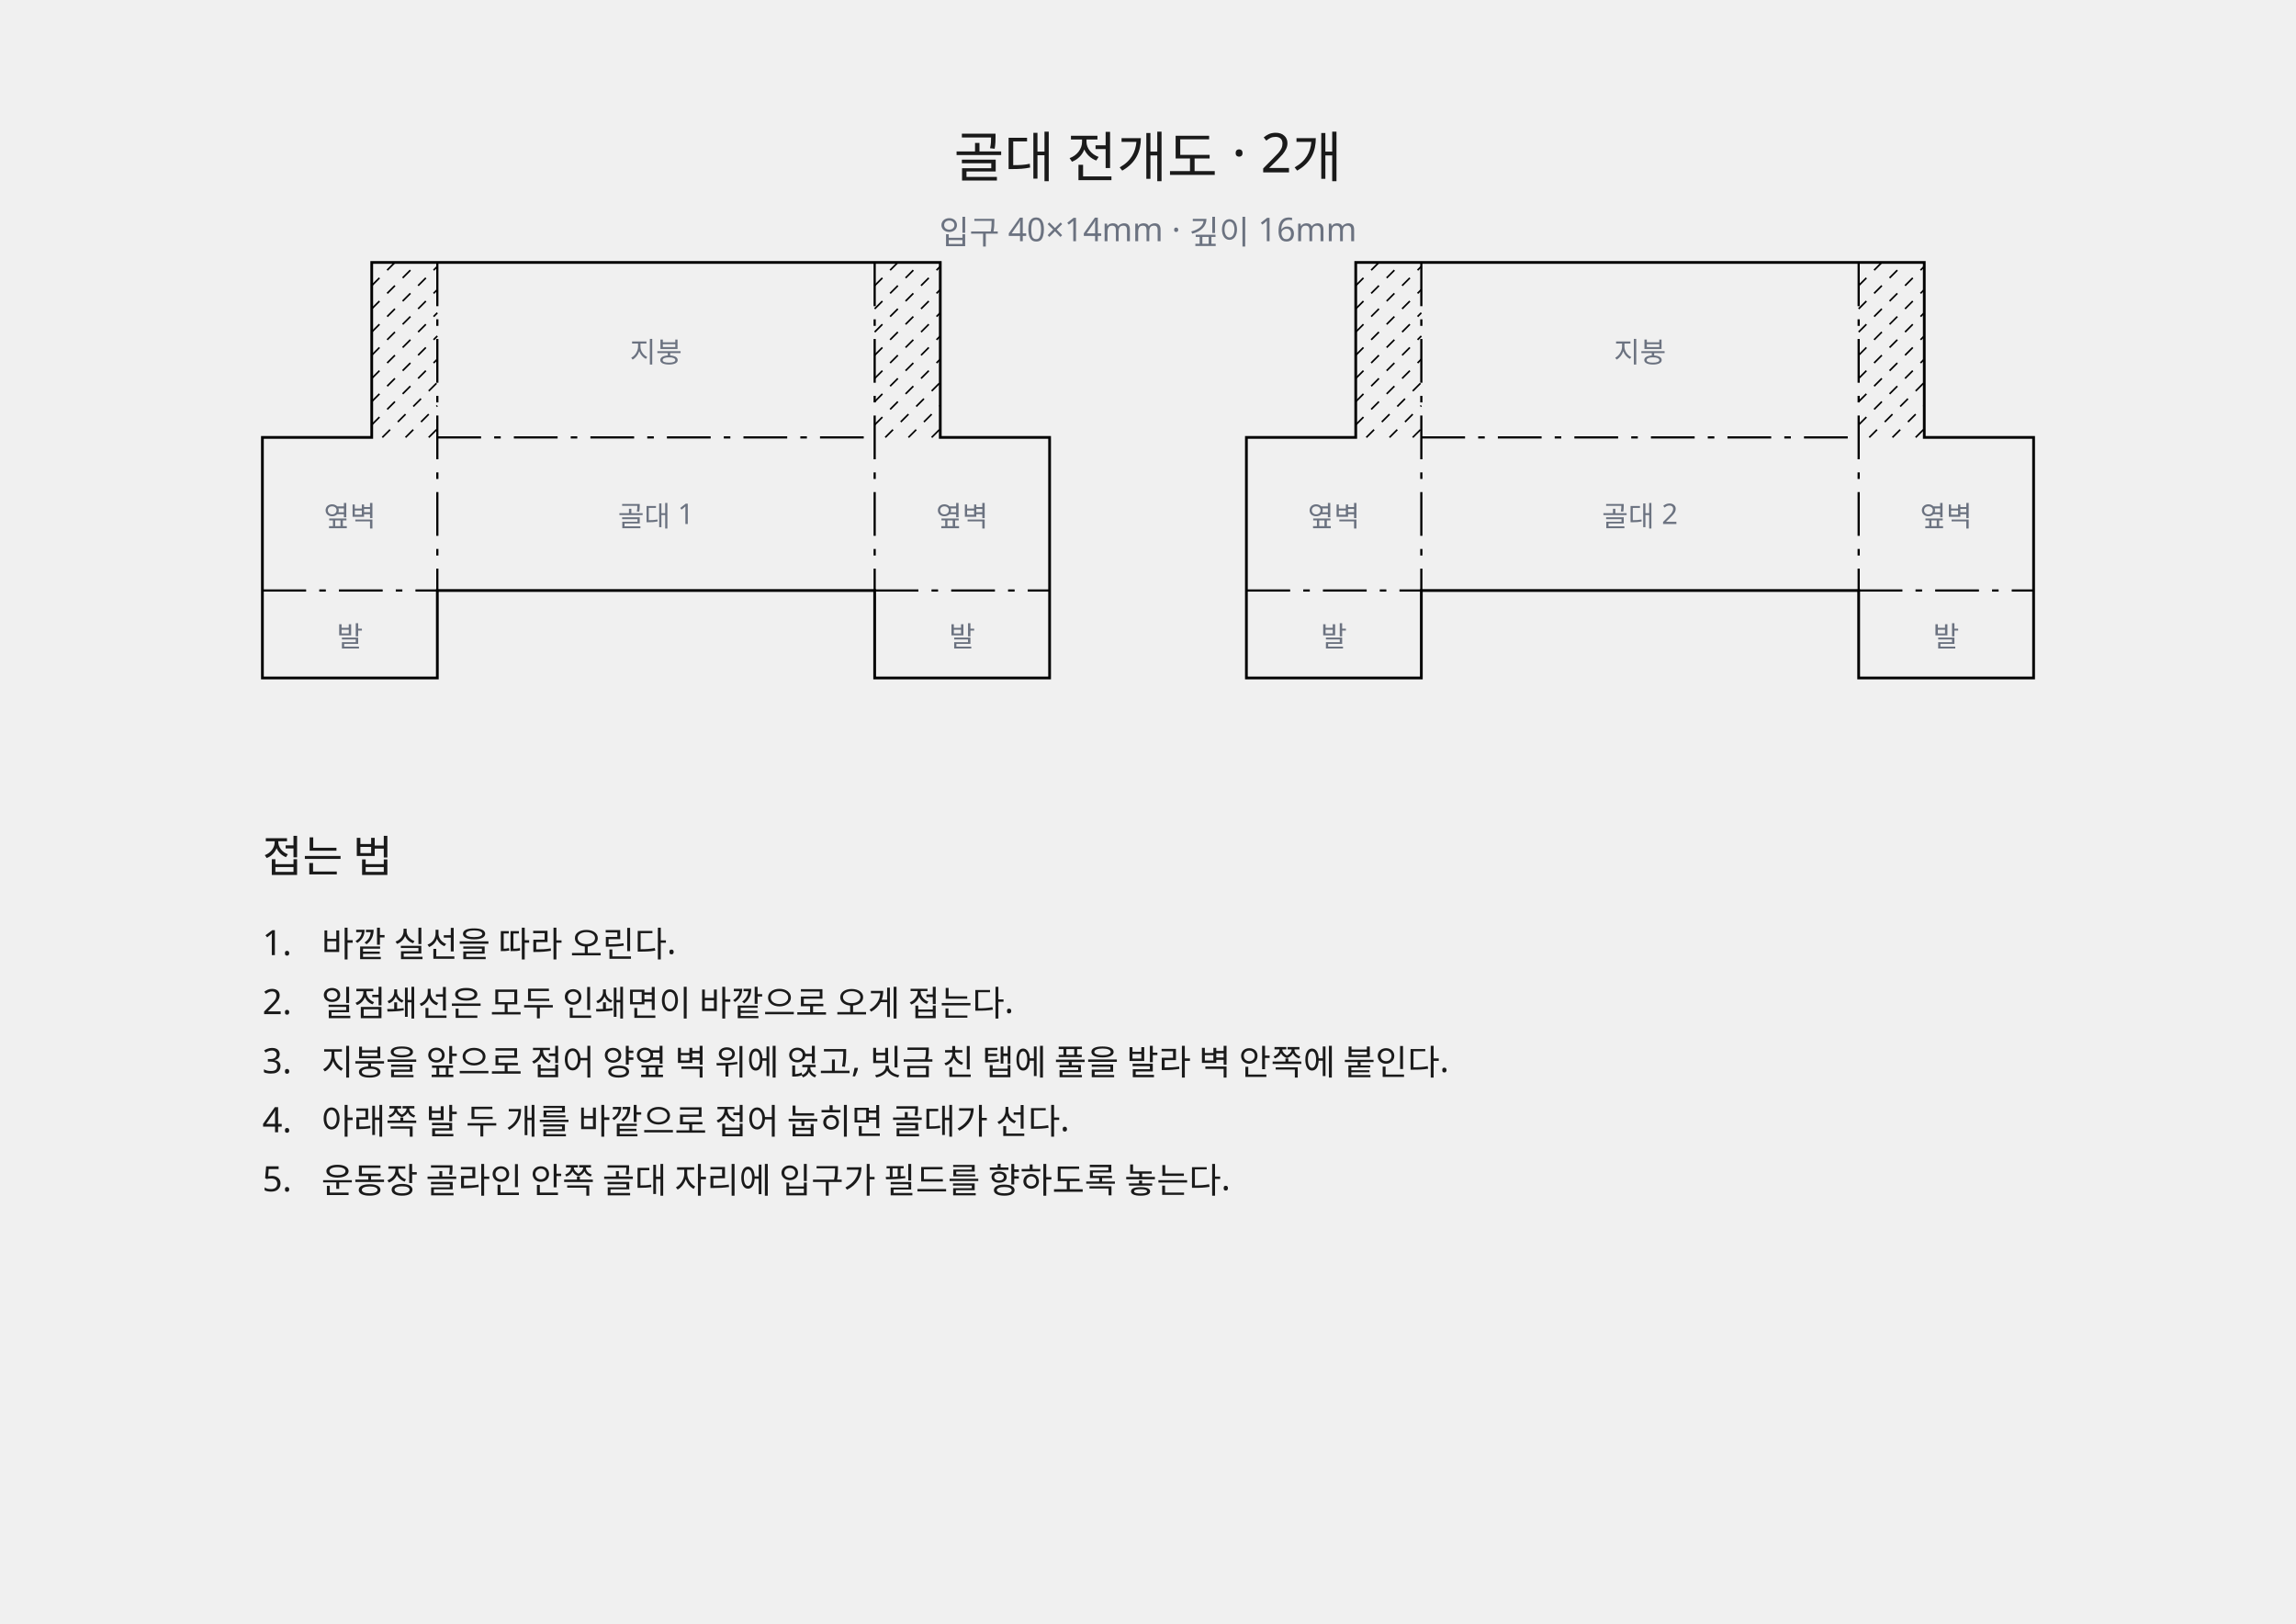
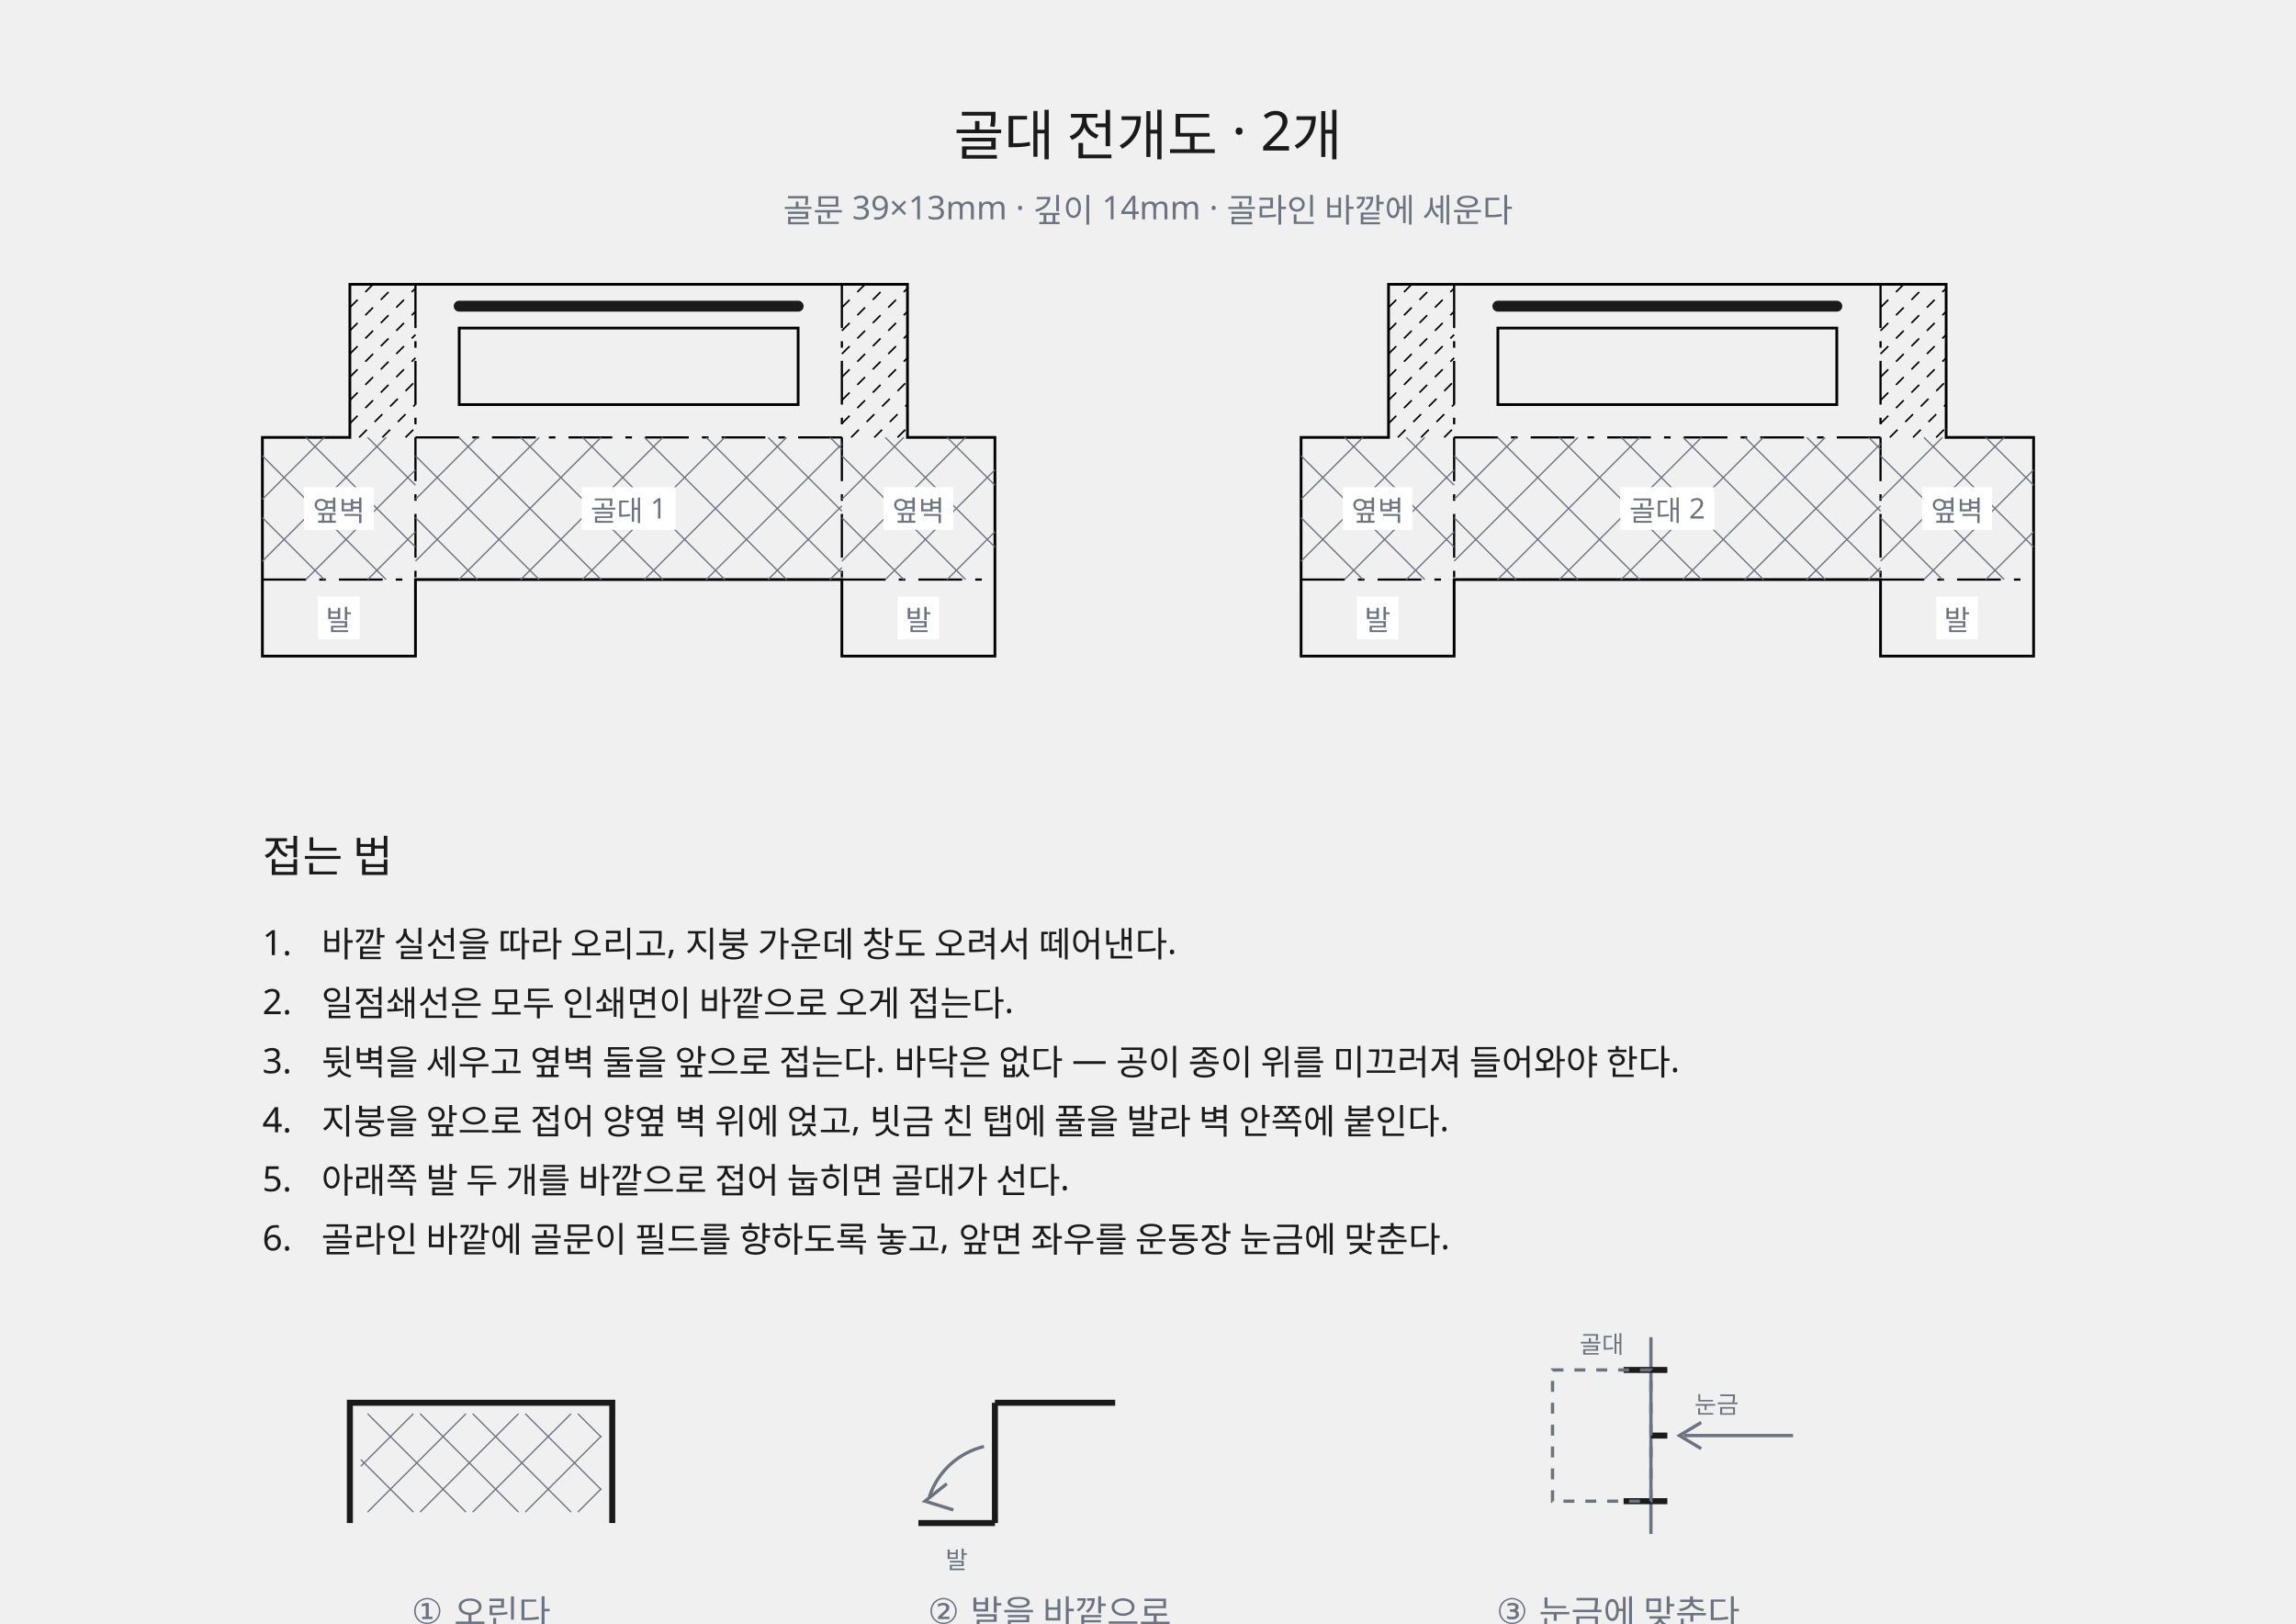
<svg xmlns="http://www.w3.org/2000/svg" width="210mm" height="148.5mm" viewBox="0 0 210 148.5" font-family="Noto Sans KR">
  <g id="pc-cut" fill="none" stroke="#000000" stroke-width="0.25" stroke-linecap="butt">
-     <path d="M 34 24 H 86 V 40 H 96 V 62 H 80 V 54 H 40 V 62 H 24 V 40 H 34 Z" />
-     <path d="M 124 24 H 176 V 40 H 186 V 62 H 170 V 54 H 130 V 62 H 114 V 40 H 124 Z" />
+     <path d="M 32 26 H 83 V 40 H 91 V 60 H 77 V 53 H 38 V 60 H 24 V 40 H 32 Z" />
+     <path d="M 127 26 H 178 V 40 H 186 V 60 H 172 V 53 H 133 V 60 H 119 V 40 H 127 Z" />
+     <rect x="42" y="30" width="31" height="7" />
+     <rect x="137" y="30" width="31" height="7" />
  </g>
  <g id="pc-fold-mountain" fill="none" stroke="#000000" stroke-width="0.2" stroke-dasharray="4 1.2 0.6 1.2" stroke-linecap="butt">
-     <line x1="40" y1="24" x2="40" y2="54" />
-     <line x1="80" y1="24" x2="80" y2="54" />
-     <line x1="40" y1="40" x2="80" y2="40" />
-     <line x1="24" y1="54" x2="40" y2="54" />
-     <line x1="80" y1="54" x2="96" y2="54" />
-     <line x1="130" y1="24" x2="130" y2="54" />
-     <line x1="170" y1="24" x2="170" y2="54" />
-     <line x1="130" y1="40" x2="170" y2="40" />
-     <line x1="114" y1="54" x2="130" y2="54" />
-     <line x1="170" y1="54" x2="186" y2="54" />
+     <line x1="38" y1="26" x2="38" y2="53" />
+     <line x1="77" y1="26" x2="77" y2="53" />
+     <line x1="38" y1="40" x2="77" y2="40" />
+     <line x1="24" y1="53" x2="38" y2="53" />
+     <line x1="77" y1="53" x2="91" y2="53" />
+     <line x1="133" y1="26" x2="133" y2="53" />
+     <line x1="172" y1="26" x2="172" y2="53" />
+     <line x1="133" y1="40" x2="172" y2="40" />
+     <line x1="119" y1="53" x2="133" y2="53" />
+     <line x1="172" y1="53" x2="186" y2="53" />
  </g>
  <g id="pc-glue" fill="none" stroke="#000000" stroke-width="0.15" stroke-dasharray="1 1" stroke-linecap="butt">
-     <line x1="34" y1="26.121" x2="36.121" y2="24" />
-     <line x1="34" y1="28.243" x2="38.243" y2="24" />
-     <line x1="34" y1="30.364" x2="40" y2="24.364" />
-     <line x1="34" y1="32.485" x2="40" y2="26.485" />
-     <line x1="34" y1="34.607" x2="40" y2="28.607" />
-     <line x1="34" y1="36.728" x2="40" y2="30.728" />
-     <line x1="34" y1="38.849" x2="40" y2="32.849" />
-     <line x1="34.971" y1="40" x2="40" y2="34.971" />
-     <line x1="37.092" y1="40" x2="40" y2="37.092" />
-     <line x1="39.213" y1="40" x2="40" y2="39.213" />
-     <line x1="80" y1="26.121" x2="82.121" y2="24" />
-     <line x1="80" y1="28.243" x2="84.243" y2="24" />
-     <line x1="80" y1="30.364" x2="86" y2="24.364" />
-     <line x1="80" y1="32.485" x2="86" y2="26.485" />
-     <line x1="80" y1="34.607" x2="86" y2="28.607" />
-     <line x1="80" y1="36.728" x2="86" y2="30.728" />
-     <line x1="80" y1="38.849" x2="86" y2="32.849" />
-     <line x1="80.971" y1="40" x2="86" y2="34.971" />
-     <line x1="83.092" y1="40" x2="86" y2="37.092" />
-     <line x1="85.213" y1="40" x2="86" y2="39.213" />
-     <line x1="124" y1="26.121" x2="126.121" y2="24" />
-     <line x1="124" y1="28.243" x2="128.243" y2="24" />
-     <line x1="124" y1="30.364" x2="130" y2="24.364" />
-     <line x1="124" y1="32.485" x2="130" y2="26.485" />
-     <line x1="124" y1="34.607" x2="130" y2="28.607" />
-     <line x1="124" y1="36.728" x2="130" y2="30.728" />
-     <line x1="124" y1="38.849" x2="130" y2="32.849" />
-     <line x1="124.971" y1="40" x2="130" y2="34.971" />
-     <line x1="127.092" y1="40" x2="130" y2="37.092" />
-     <line x1="129.213" y1="40" x2="130" y2="39.213" />
-     <line x1="170" y1="26.121" x2="172.121" y2="24" />
-     <line x1="170" y1="28.243" x2="174.243" y2="24" />
-     <line x1="170" y1="30.364" x2="176" y2="24.364" />
-     <line x1="170" y1="32.485" x2="176" y2="26.485" />
-     <line x1="170" y1="34.607" x2="176" y2="28.607" />
-     <line x1="170" y1="36.728" x2="176" y2="30.728" />
-     <line x1="170" y1="38.849" x2="176" y2="32.849" />
-     <line x1="170.971" y1="40" x2="176" y2="34.971" />
-     <line x1="173.092" y1="40" x2="176" y2="37.092" />
-     <line x1="175.213" y1="40" x2="176" y2="39.213" />
+     <line x1="32" y1="28.121" x2="34.121" y2="26" />
+     <line x1="32" y1="30.243" x2="36.243" y2="26" />
+     <line x1="32" y1="32.364" x2="38" y2="26.364" />
+     <line x1="32" y1="34.485" x2="38" y2="28.485" />
+     <line x1="32" y1="36.607" x2="38" y2="30.607" />
+     <line x1="32" y1="38.728" x2="38" y2="32.728" />
+     <line x1="32.849" y1="40" x2="38" y2="34.849" />
+     <line x1="34.971" y1="40" x2="38" y2="36.971" />
+     <line x1="37.092" y1="40" x2="38" y2="39.092" />
+     <line x1="77" y1="28.121" x2="79.121" y2="26" />
+     <line x1="77" y1="30.243" x2="81.243" y2="26" />
+     <line x1="77" y1="32.364" x2="83" y2="26.364" />
+     <line x1="77" y1="34.485" x2="83" y2="28.485" />
+     <line x1="77" y1="36.607" x2="83" y2="30.607" />
+     <line x1="77" y1="38.728" x2="83" y2="32.728" />
+     <line x1="77.849" y1="40" x2="83" y2="34.849" />
+     <line x1="79.971" y1="40" x2="83" y2="36.971" />
+     <line x1="82.092" y1="40" x2="83" y2="39.092" />
+     <line x1="127" y1="28.121" x2="129.121" y2="26" />
+     <line x1="127" y1="30.243" x2="131.243" y2="26" />
+     <line x1="127" y1="32.364" x2="133" y2="26.364" />
+     <line x1="127" y1="34.485" x2="133" y2="28.485" />
+     <line x1="127" y1="36.607" x2="133" y2="30.607" />
+     <line x1="127" y1="38.728" x2="133" y2="32.728" />
+     <line x1="127.849" y1="40" x2="133" y2="34.849" />
+     <line x1="129.971" y1="40" x2="133" y2="36.971" />
+     <line x1="132.092" y1="40" x2="133" y2="39.092" />
+     <line x1="172" y1="28.121" x2="174.121" y2="26" />
+     <line x1="172" y1="30.243" x2="176.243" y2="26" />
+     <line x1="172" y1="32.364" x2="178" y2="26.364" />
+     <line x1="172" y1="34.485" x2="178" y2="28.485" />
+     <line x1="172" y1="36.607" x2="178" y2="30.607" />
+     <line x1="172" y1="38.728" x2="178" y2="32.728" />
+     <line x1="172.849" y1="40" x2="178" y2="34.849" />
+     <line x1="174.971" y1="40" x2="178" y2="36.971" />
+     <line x1="177.092" y1="40" x2="178" y2="39.092" />
  </g>
  <g id="pc-art" fill="#1a1a1a" stroke="none">
-     <text x="105" y="14" font-size="5" dominant-baseline="central" text-anchor="middle">골대 전개도 · 2개</text>
-     <text x="105" y="21" font-size="3" dominant-baseline="central" fill="#6b7280" text-anchor="middle">입구 40×14mm · 깊이 16mm</text>
-     <text x="60" y="32" font-size="2.6" dominant-baseline="central" fill="#6b7280" stroke="none" text-anchor="middle">지붕</text>
-     <text x="60" y="47" font-size="2.6" dominant-baseline="central" fill="#6b7280" stroke="none" text-anchor="middle">골대 1</text>
-     <text x="32" y="47" font-size="2.6" dominant-baseline="central" fill="#6b7280" stroke="none" text-anchor="middle">옆벽</text>
-     <text x="88" y="47" font-size="2.6" dominant-baseline="central" fill="#6b7280" stroke="none" text-anchor="middle">옆벽</text>
-     <text x="32" y="58" font-size="2.6" dominant-baseline="central" fill="#6b7280" stroke="none" text-anchor="middle">발</text>
-     <text x="88" y="58" font-size="2.6" dominant-baseline="central" fill="#6b7280" stroke="none" text-anchor="middle">발</text>
-     <text x="150" y="32" font-size="2.6" dominant-baseline="central" fill="#6b7280" stroke="none" text-anchor="middle">지붕</text>
-     <text x="150" y="47" font-size="2.6" dominant-baseline="central" fill="#6b7280" stroke="none" text-anchor="middle">골대 2</text>
-     <text x="122" y="47" font-size="2.6" dominant-baseline="central" fill="#6b7280" stroke="none" text-anchor="middle">옆벽</text>
-     <text x="178" y="47" font-size="2.6" dominant-baseline="central" fill="#6b7280" stroke="none" text-anchor="middle">옆벽</text>
-     <text x="122" y="58" font-size="2.6" dominant-baseline="central" fill="#6b7280" stroke="none" text-anchor="middle">발</text>
-     <text x="178" y="58" font-size="2.6" dominant-baseline="central" fill="#6b7280" stroke="none" text-anchor="middle">발</text>
+     <text x="105" y="12" font-size="5" dominant-baseline="central" text-anchor="middle">골대 전개도 · 2개</text>
+     <text x="105" y="19" font-size="3" dominant-baseline="central" fill="#6b7280" text-anchor="middle">골문 39×13mm · 깊이 14mm · 골라인 바깥에 세운다</text>
+     <g stroke="#6b7280" stroke-width="0.12" fill="none">
+       <line x1="38" y1="45.657" x2="43.657" y2="40" />
+       <line x1="38" y1="51.314" x2="49.314" y2="40" />
+       <line x1="41.971" y1="53" x2="54.971" y2="40" />
+       <line x1="47.627" y1="53" x2="60.627" y2="40" />
+       <line x1="53.284" y1="53" x2="66.284" y2="40" />
+       <line x1="58.941" y1="53" x2="71.941" y2="40" />
+       <line x1="64.598" y1="53" x2="77" y2="40.598" />
+       <line x1="70.255" y1="53" x2="77" y2="46.255" />
+       <line x1="75.912" y1="53" x2="77" y2="51.912" />
+       <line x1="38" y1="47.343" x2="43.657" y2="53" />
+       <line x1="38" y1="41.686" x2="49.314" y2="53" />
+       <line x1="41.971" y1="40" x2="54.971" y2="53" />
+       <line x1="47.627" y1="40" x2="60.627" y2="53" />
+       <line x1="53.284" y1="40" x2="66.284" y2="53" />
+       <line x1="58.941" y1="40" x2="71.941" y2="53" />
+       <line x1="64.598" y1="40" x2="77" y2="52.402" />
+       <line x1="70.255" y1="40" x2="77" y2="46.745" />
+       <line x1="75.912" y1="40" x2="77" y2="41.088" />
+       <line x1="24" y1="45.657" x2="29.657" y2="40" />
+       <line x1="24" y1="51.314" x2="35.314" y2="40" />
+       <line x1="27.971" y1="53" x2="38" y2="42.971" />
+       <line x1="33.627" y1="53" x2="38" y2="48.627" />
+       <line x1="24" y1="47.343" x2="29.657" y2="53" />
+       <line x1="24" y1="41.686" x2="35.314" y2="53" />
+       <line x1="27.971" y1="40" x2="38" y2="50.029" />
+       <line x1="33.627" y1="40" x2="38" y2="44.373" />
+       <line x1="77" y1="45.657" x2="82.657" y2="40" />
+       <line x1="77" y1="51.314" x2="88.314" y2="40" />
+       <line x1="80.971" y1="53" x2="91" y2="42.971" />
+       <line x1="86.627" y1="53" x2="91" y2="48.627" />
+       <line x1="77" y1="47.343" x2="82.657" y2="53" />
+       <line x1="77" y1="41.686" x2="88.314" y2="53" />
+       <line x1="80.971" y1="40" x2="91" y2="50.029" />
+       <line x1="86.627" y1="40" x2="91" y2="44.373" />
+     </g>
+     <g stroke="#6b7280" stroke-width="0.12" fill="none">
+       <line x1="133" y1="45.657" x2="138.657" y2="40" />
+       <line x1="133" y1="51.314" x2="144.314" y2="40" />
+       <line x1="136.971" y1="53" x2="149.971" y2="40" />
+       <line x1="142.627" y1="53" x2="155.627" y2="40" />
+       <line x1="148.284" y1="53" x2="161.284" y2="40" />
+       <line x1="153.941" y1="53" x2="166.941" y2="40" />
+       <line x1="159.598" y1="53" x2="172" y2="40.598" />
+       <line x1="165.255" y1="53" x2="172" y2="46.255" />
+       <line x1="170.912" y1="53" x2="172" y2="51.912" />
+       <line x1="133" y1="47.343" x2="138.657" y2="53" />
+       <line x1="133" y1="41.686" x2="144.314" y2="53" />
+       <line x1="136.971" y1="40" x2="149.971" y2="53" />
+       <line x1="142.627" y1="40" x2="155.627" y2="53" />
+       <line x1="148.284" y1="40" x2="161.284" y2="53" />
+       <line x1="153.941" y1="40" x2="166.941" y2="53" />
+       <line x1="159.598" y1="40" x2="172" y2="52.402" />
+       <line x1="165.255" y1="40" x2="172" y2="46.745" />
+       <line x1="170.912" y1="40" x2="172" y2="41.088" />
+       <line x1="119" y1="45.657" x2="124.657" y2="40" />
+       <line x1="119" y1="51.314" x2="130.314" y2="40" />
+       <line x1="122.971" y1="53" x2="133" y2="42.971" />
+       <line x1="128.627" y1="53" x2="133" y2="48.627" />
+       <line x1="119" y1="47.343" x2="124.657" y2="53" />
+       <line x1="119" y1="41.686" x2="130.314" y2="53" />
+       <line x1="122.971" y1="40" x2="133" y2="50.029" />
+       <line x1="128.627" y1="40" x2="133" y2="44.373" />
+       <line x1="172" y1="45.657" x2="177.657" y2="40" />
+       <line x1="172" y1="51.314" x2="183.314" y2="40" />
+       <line x1="175.971" y1="53" x2="186" y2="42.971" />
+       <line x1="181.627" y1="53" x2="186" y2="48.627" />
+       <line x1="172" y1="47.343" x2="177.657" y2="53" />
+       <line x1="172" y1="41.686" x2="183.314" y2="53" />
+       <line x1="175.971" y1="40" x2="186" y2="50.029" />
+       <line x1="181.627" y1="40" x2="186" y2="44.373" />
+     </g>
+     <line x1="42" y1="28" x2="73" y2="28" stroke="#1a1a1a" stroke-width="1" stroke-linecap="round" />
+     <line x1="137" y1="28" x2="168" y2="28" stroke="#1a1a1a" stroke-width="1" stroke-linecap="round" />
+     <rect x="53.195" y="44.55" width="8.61" height="3.9" fill="#ffffff" stroke="none" />
+     <text x="57.5" y="46.5" font-size="2.6" dominant-baseline="central" fill="#6b7280" stroke="none" text-anchor="middle">골대 1</text>
+     <rect x="27.8" y="44.55" width="6.4" height="3.9" fill="#ffffff" stroke="none" />
+     <text x="31" y="46.5" font-size="2.6" dominant-baseline="central" fill="#6b7280" stroke="none" text-anchor="middle">옆벽</text>
+     <rect x="80.8" y="44.55" width="6.4" height="3.9" fill="#ffffff" stroke="none" />
+     <text x="84" y="46.5" font-size="2.6" dominant-baseline="central" fill="#6b7280" stroke="none" text-anchor="middle">옆벽</text>
+     <rect x="29.1" y="54.55" width="3.8" height="3.9" fill="#ffffff" stroke="none" />
+     <text x="31" y="56.5" font-size="2.6" dominant-baseline="central" fill="#6b7280" stroke="none" text-anchor="middle">발</text>
+     <rect x="82.1" y="54.55" width="3.8" height="3.9" fill="#ffffff" stroke="none" />
+     <text x="84" y="56.5" font-size="2.6" dominant-baseline="central" fill="#6b7280" stroke="none" text-anchor="middle">발</text>
+     <rect x="148.195" y="44.55" width="8.61" height="3.9" fill="#ffffff" stroke="none" />
+     <text x="152.5" y="46.5" font-size="2.6" dominant-baseline="central" fill="#6b7280" stroke="none" text-anchor="middle">골대 2</text>
+     <rect x="122.8" y="44.55" width="6.4" height="3.9" fill="#ffffff" stroke="none" />
+     <text x="126" y="46.5" font-size="2.6" dominant-baseline="central" fill="#6b7280" stroke="none" text-anchor="middle">옆벽</text>
+     <rect x="175.8" y="44.55" width="6.4" height="3.9" fill="#ffffff" stroke="none" />
+     <text x="179" y="46.5" font-size="2.6" dominant-baseline="central" fill="#6b7280" stroke="none" text-anchor="middle">옆벽</text>
+     <rect x="124.1" y="54.55" width="3.8" height="3.9" fill="#ffffff" stroke="none" />
+     <text x="126" y="56.5" font-size="2.6" dominant-baseline="central" fill="#6b7280" stroke="none" text-anchor="middle">발</text>
+     <rect x="177.1" y="54.55" width="3.8" height="3.9" fill="#ffffff" stroke="none" />
+     <text x="179" y="56.5" font-size="2.6" dominant-baseline="central" fill="#6b7280" stroke="none" text-anchor="middle">발</text>
    <text x="24" y="78" font-size="4" dominant-baseline="central" text-anchor="start">접는 법</text>
    <text x="24" y="86.1" font-size="3.2" dominant-baseline="central" text-anchor="start">1.</text>
-     <text x="29.4" y="86.1" font-size="3.2" dominant-baseline="central" text-anchor="start">바깥 실선을 따라 오린다.</text>
+     <text x="29.4" y="86.1" font-size="3.2" dominant-baseline="central" text-anchor="start">바깥 실선을 따라 오리고, 지붕 가운데 창도 오려서 떼어낸다.</text>
    <text x="24" y="91.5" font-size="3.2" dominant-baseline="central" text-anchor="start">2.</text>
    <text x="29.4" y="91.5" font-size="3.2" dominant-baseline="central" text-anchor="start">일점쇄선은 모두 인쇄면이 바깥으로 오게 접는다.</text>
    <text x="24" y="96.9" font-size="3.2" dominant-baseline="central" text-anchor="start">3.</text>
-     <text x="29.4" y="96.9" font-size="3.2" dominant-baseline="central" text-anchor="start">지붕을 앞으로 접어 양옆 벽 위에 얹고, 빗금 친 탭에 풀을 발라 벽 안쪽에 붙인다.</text>
+     <text x="29.4" y="96.9" font-size="3.2" dominant-baseline="central" text-anchor="start">뒷벽을 세우고 옆벽 둘을 앞으로 접는다. 바닥은 없다 — 공이 종이 위를 미끄러져 들어와야 한다.</text>
    <text x="24" y="102.3" font-size="3.2" dominant-baseline="central" text-anchor="start">4.</text>
-     <text x="29.4" y="102.3" font-size="3.2" dominant-baseline="central" text-anchor="start">아래쪽 발 두 개를 바깥으로 접어 눕히면 골대가 선다.</text>
+     <text x="29.4" y="102.3" font-size="3.2" dominant-baseline="central" text-anchor="start">지붕을 앞으로 접어 양옆 벽 위에 얹고, 빗금 친 탭에 풀을 발라 벽 안쪽에 붙인다.</text>
    <text x="24" y="107.7" font-size="3.2" dominant-baseline="central" text-anchor="start">5.</text>
-     <text x="29.4" y="107.7" font-size="3.2" dominant-baseline="central" text-anchor="start">운동장 골라인 안쪽 골대 자리에 입구가 필드를 향하도록 놓는다.</text>
+     <text x="29.4" y="107.7" font-size="3.2" dominant-baseline="central" text-anchor="start">아래쪽 발 두 개를 바깥으로 접어 눕히면 골대가 선다.</text>
+     <text x="24" y="113.1" font-size="3.2" dominant-baseline="central" text-anchor="start">6.</text>
+     <text x="29.4" y="113.1" font-size="3.2" dominant-baseline="central" text-anchor="start">골라인 바깥에 골문이 필드를 향하도록 놓고, 앞면 좌우를 운동장 눈금에 맞춘다.</text>
+     <path d="M 32 139.28 V 128.28 H 56 V 139.28" fill="none" stroke="#1a1a1a" stroke-width="0.55" />
+     <g stroke="#6b7280" stroke-width="0.12" fill="none">
+       <line x1="33" y1="134.088" x2="37.808" y2="129.28" />
+       <line x1="33.617" y1="138.28" x2="42.617" y2="129.28" />
+       <line x1="38.425" y1="138.28" x2="47.425" y2="129.28" />
+       <line x1="43.233" y1="138.28" x2="52.233" y2="129.28" />
+       <line x1="48.042" y1="138.28" x2="55" y2="131.322" />
+       <line x1="52.85" y1="138.28" x2="55" y2="136.13" />
+       <line x1="33" y1="133.472" x2="37.808" y2="138.28" />
+       <line x1="33.617" y1="129.28" x2="42.617" y2="138.28" />
+       <line x1="38.425" y1="129.28" x2="47.425" y2="138.28" />
+       <line x1="43.233" y1="129.28" x2="52.233" y2="138.28" />
+       <line x1="48.042" y1="129.28" x2="55" y2="136.238" />
+       <line x1="52.85" y1="129.28" x2="55" y2="131.43" />
+     </g>
+     <text x="44" y="146.78" font-size="3.2" dominant-baseline="central" fill="#6b7280" stroke="none" text-anchor="middle">① 오린다</text>
+     <path d="M 91 128.28 H 102" fill="none" stroke="#1a1a1a" stroke-width="0.55" />
+     <path d="M 91 128.28 V 139.28" fill="none" stroke="#1a1a1a" stroke-width="0.55" />
+     <path d="M 91 139.28 H 84" fill="none" stroke="#1a1a1a" stroke-width="0.55" />
+     <path d="M 90 132.28 A 7 7 0 0 0 85 136.88" fill="none" stroke="#6b7280" stroke-width="0.3" />
+     <path d="M 86.6 135.68 L 84.6 137.28 L 87.2 138.08" fill="none" stroke="#6b7280" stroke-width="0.3" />
+     <text x="87.5" y="142.48" font-size="2.2" dominant-baseline="central" fill="#6b7280" stroke="none" text-anchor="middle">발</text>
+     <text x="96" y="146.78" font-size="3.2" dominant-baseline="central" fill="#6b7280" stroke="none" text-anchor="middle">② 발을 바깥으로</text>
+     <path d="M 151 122.28 V 140.28" fill="none" stroke="#6b7280" stroke-width="0.3" />
+     <path d="M 148.5 125.28 H 152.5" fill="none" stroke="#1a1a1a" stroke-width="0.55" />
+     <path d="M 148.5 137.28 H 152.5" fill="none" stroke="#1a1a1a" stroke-width="0.55" />
+     <path d="M 151 131.28 H 152.5" fill="none" stroke="#1a1a1a" stroke-width="0.55" />
+     <rect x="142" y="125.28" width="9" height="12" fill="none" stroke="#6b7280" stroke-width="0.3" stroke-dasharray="1 1" />
+     <path d="M 164 131.28 H 154" fill="none" stroke="#6b7280" stroke-width="0.3" />
+     <path d="M 155.6 130.08 L 153.6 131.28 L 155.6 132.48" fill="none" stroke="#6b7280" stroke-width="0.3" />
+     <text x="146.5" y="122.78" font-size="2.2" dominant-baseline="central" fill="#6b7280" stroke="none" text-anchor="middle">골대</text>
+     <text x="157" y="128.28" font-size="2.2" dominant-baseline="central" fill="#6b7280" stroke="none" text-anchor="middle">눈금</text>
+     <text x="148" y="146.78" font-size="3.2" dominant-baseline="central" fill="#6b7280" stroke="none" text-anchor="middle">③ 눈금에 맞춘다</text>
  </g>
</svg>
